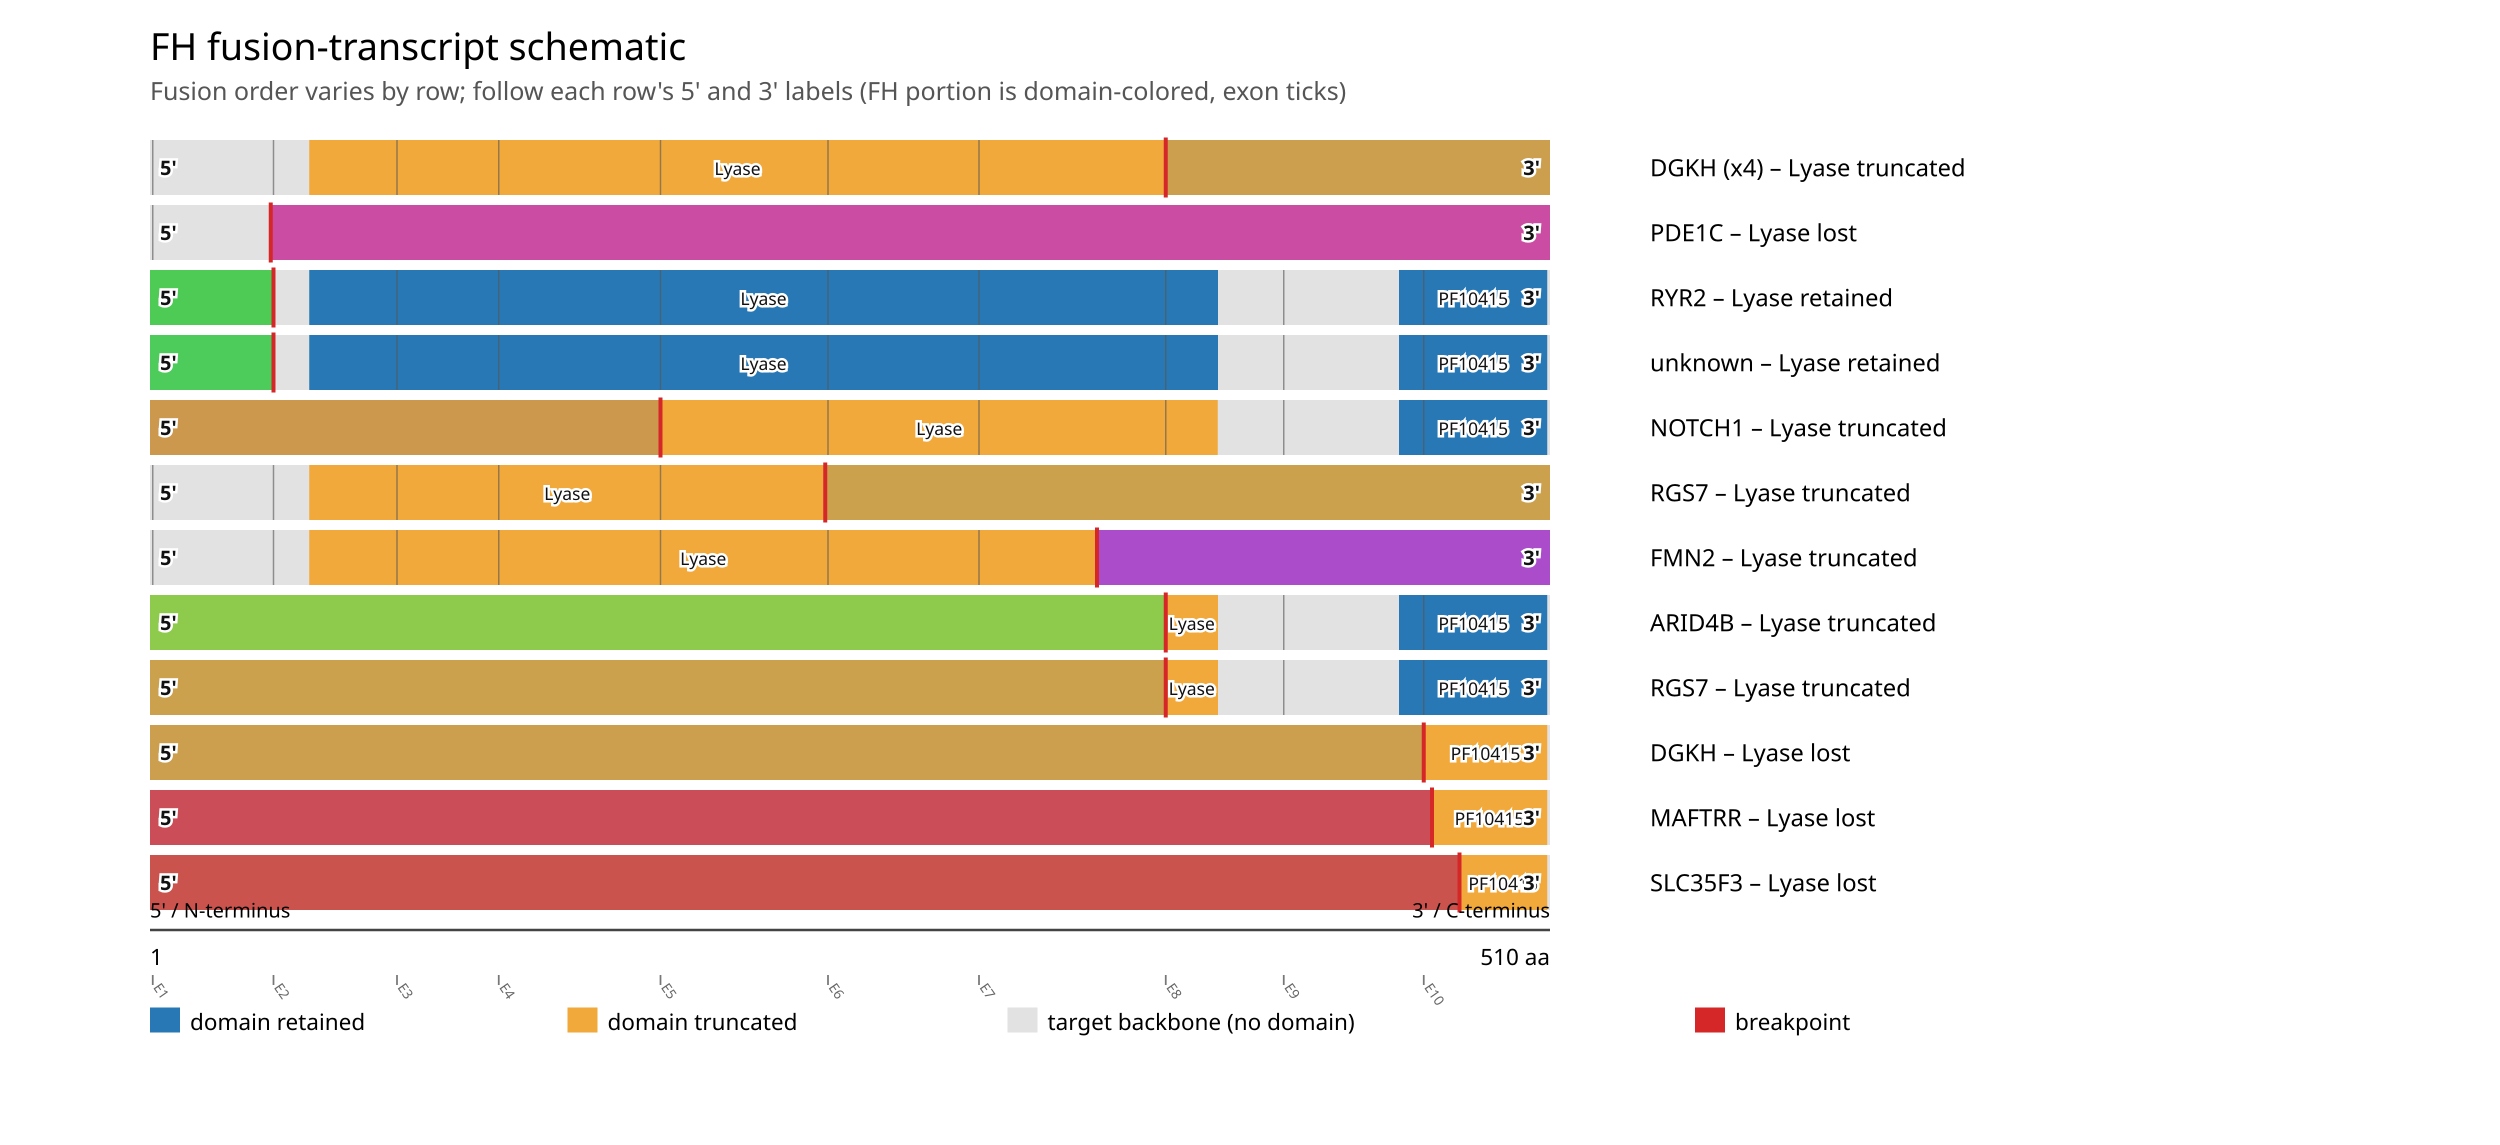
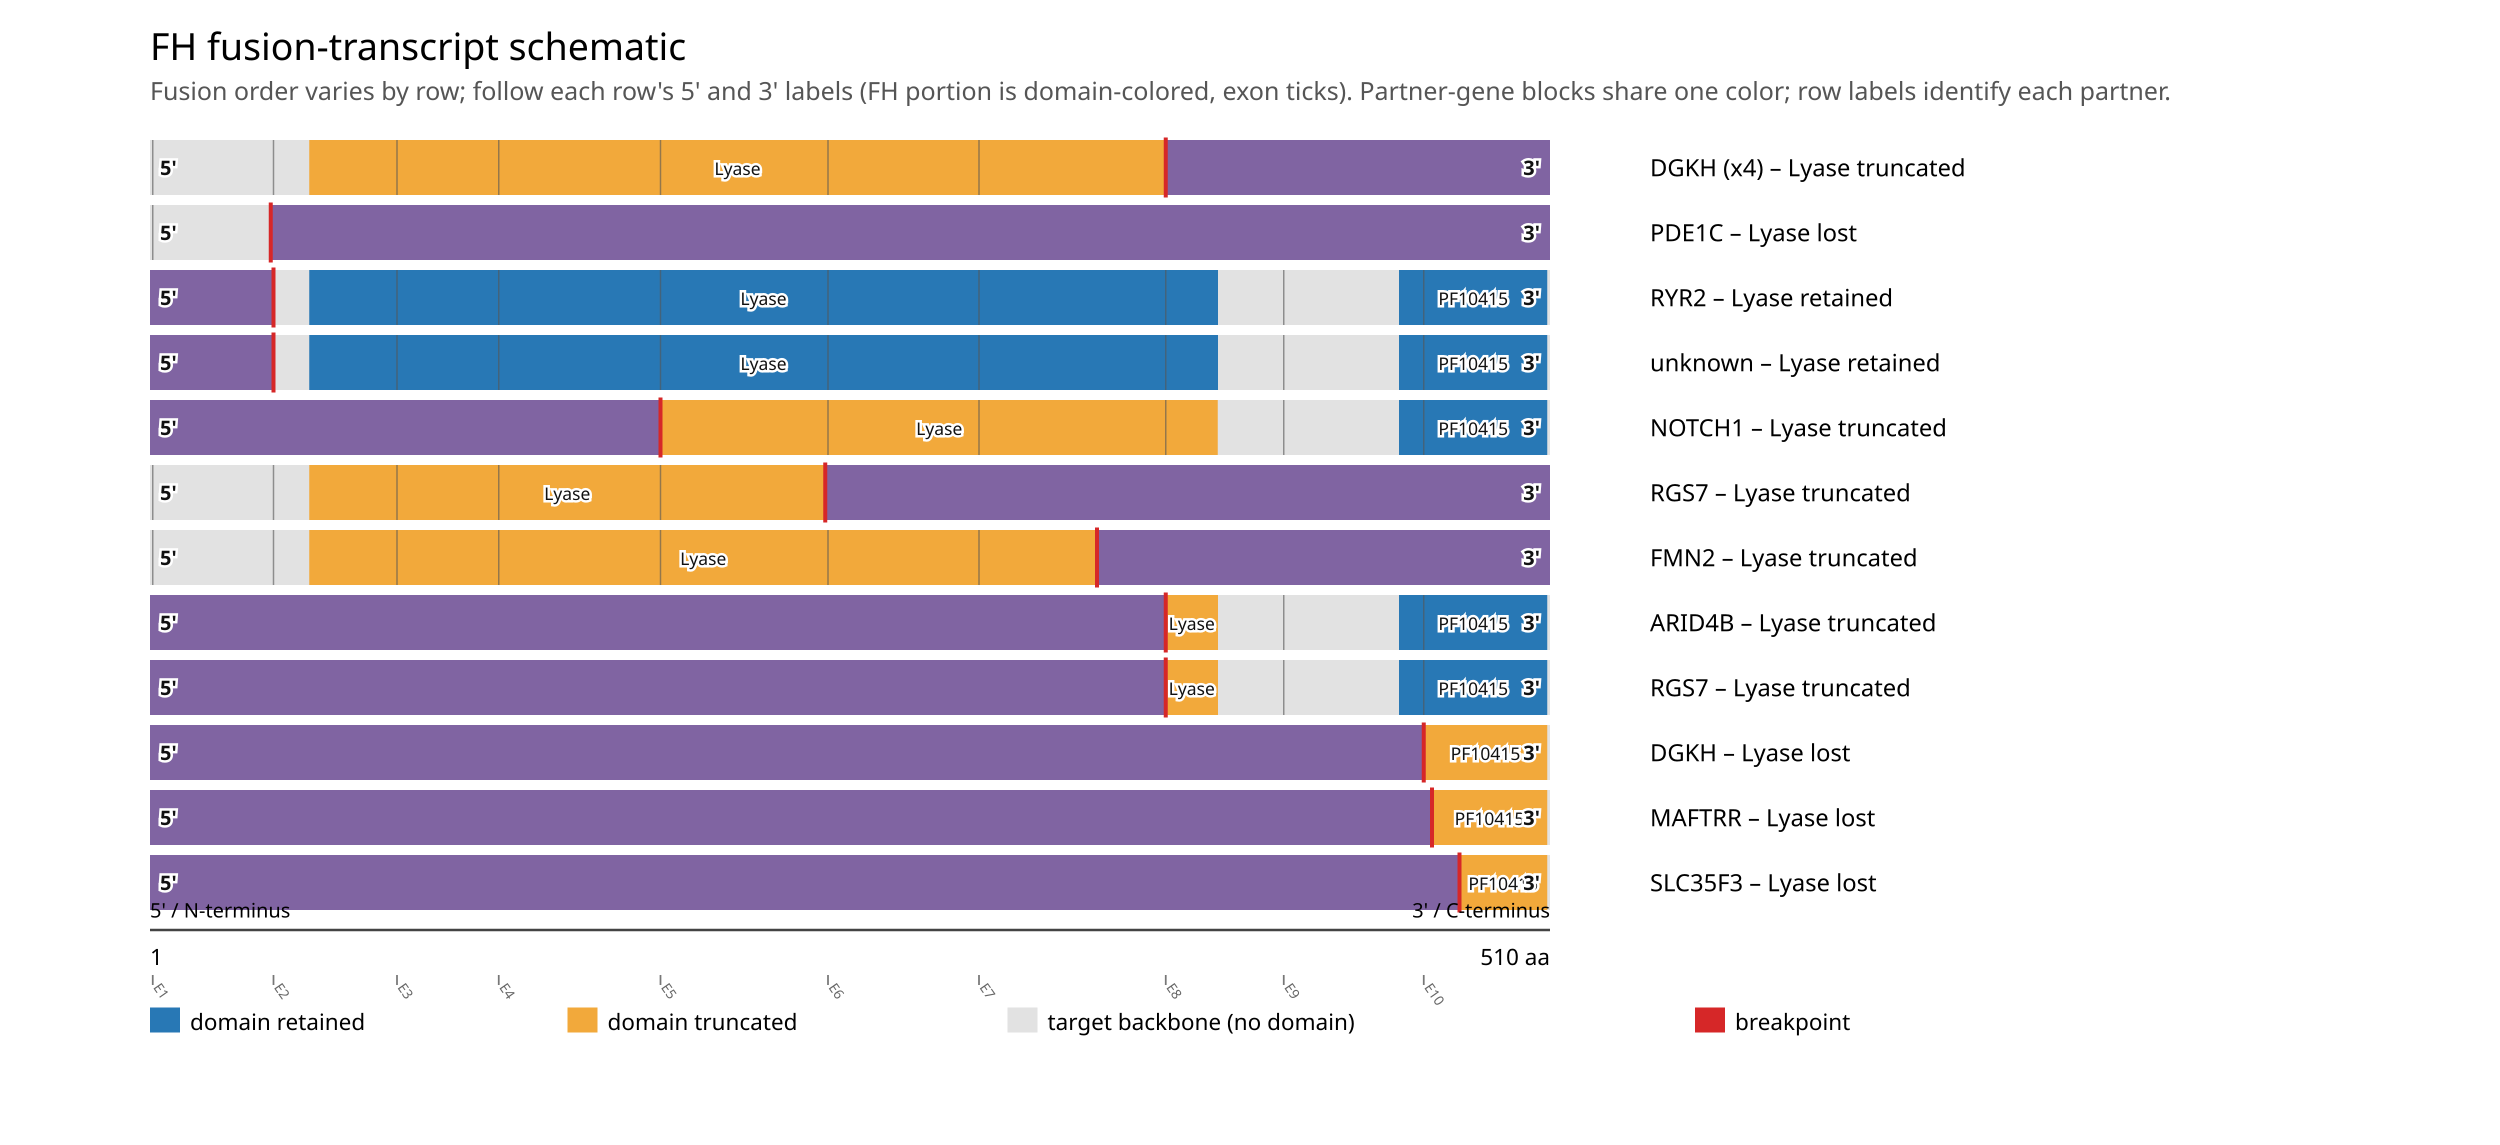
<svg xmlns="http://www.w3.org/2000/svg" width="1000" height="458" viewBox="0 0 1000 458">
  <rect width="1000" height="458" fill="white" />
  <text x="60" y="24" font-family="sans-serif" font-size="15">FH fusion-transcript schematic</text>
-   <text x="60" y="40" font-family="sans-serif" font-size="10" fill="#555">Fusion order varies by row; follow each row's 5' and 3' labels (FH portion is domain-colored, exon ticks)</text>
-   <rect x="466.3" y="56.0" width="153.7" height="22" fill="#cb9f4d" />
+   <text x="60" y="40" font-family="sans-serif" font-size="10" fill="#555">Fusion order varies by row; follow each row's 5' and 3' labels (FH portion is domain-colored, exon ticks). Partner-gene blocks share one color; row labels identify each partner.</text>
+   <rect x="466.3" y="56.0" width="153.7" height="22" fill="#8064a2" />
  <rect x="60.0" y="56.0" width="406.3" height="22" fill="#e2e2e2" />
  <rect x="123.7" y="56.0" width="342.6" height="22" fill="#f2a93b" />
  <text x="295.0" y="70.0" font-family="sans-serif" font-size="7" text-anchor="middle" fill="#111111" stroke="white" stroke-width="2" paint-order="stroke">Lyase</text>
  <line x1="61.1" y1="56.0" x2="61.1" y2="78.0" stroke="#555555" stroke-width="0.6" opacity="0.6" />
  <line x1="109.4" y1="56.0" x2="109.4" y2="78.0" stroke="#555555" stroke-width="0.6" opacity="0.6" />
  <line x1="158.8" y1="56.0" x2="158.8" y2="78.0" stroke="#555555" stroke-width="0.6" opacity="0.6" />
  <line x1="199.5" y1="56.0" x2="199.5" y2="78.0" stroke="#555555" stroke-width="0.6" opacity="0.6" />
  <line x1="264.2" y1="56.0" x2="264.2" y2="78.0" stroke="#555555" stroke-width="0.6" opacity="0.6" />
  <line x1="331.2" y1="56.0" x2="331.2" y2="78.0" stroke="#555555" stroke-width="0.6" opacity="0.6" />
  <line x1="391.6" y1="56.0" x2="391.6" y2="78.0" stroke="#555555" stroke-width="0.6" opacity="0.6" />
  <line x1="466.3" y1="55.0" x2="466.3" y2="79.0" stroke="#d62728" stroke-width="1.6" />
  <text x="64.0" y="70.0" font-family="sans-serif" font-size="8" font-weight="bold" text-anchor="start" fill="#111111" stroke="white" stroke-width="2" paint-order="stroke" data-fusion-end="5-prime" data-block="target">5'</text>
  <text x="616.0" y="70.0" font-family="sans-serif" font-size="8" font-weight="bold" text-anchor="end" fill="#111111" stroke="white" stroke-width="2" paint-order="stroke" data-fusion-end="3-prime" data-block="partner">3'</text>
  <text x="660" y="70.5" font-family="sans-serif" font-size="9.5">DGKH (x4) – Lyase truncated</text>
-   <rect x="108.3" y="82.0" width="511.7" height="22" fill="#cb4da3" />
+   <rect x="108.3" y="82.0" width="511.7" height="22" fill="#8064a2" />
  <rect x="60.0" y="82.0" width="48.3" height="22" fill="#e2e2e2" />
  <line x1="61.1" y1="82.0" x2="61.1" y2="104.0" stroke="#555555" stroke-width="0.6" opacity="0.6" />
  <line x1="108.3" y1="81.0" x2="108.3" y2="105.0" stroke="#d62728" stroke-width="1.6" />
  <text x="64.0" y="96.0" font-family="sans-serif" font-size="8" font-weight="bold" text-anchor="start" fill="#111111" stroke="white" stroke-width="2" paint-order="stroke" data-fusion-end="5-prime" data-block="target">5'</text>
  <text x="616.0" y="96.0" font-family="sans-serif" font-size="8" font-weight="bold" text-anchor="end" fill="#111111" stroke="white" stroke-width="2" paint-order="stroke" data-fusion-end="3-prime" data-block="partner">3'</text>
  <text x="660" y="96.5" font-family="sans-serif" font-size="9.5">PDE1C – Lyase lost</text>
-   <rect x="60.0" y="108.0" width="49.4" height="22" fill="#4dcb55" />
+   <rect x="60.0" y="108.0" width="49.4" height="22" fill="#8064a2" />
  <rect x="109.4" y="108.0" width="510.6" height="22" fill="#e2e2e2" />
  <rect x="559.6" y="108.0" width="59.3" height="22" fill="#2878b5" />
  <text x="589.3" y="122.0" font-family="sans-serif" font-size="7" text-anchor="middle" fill="#111111" stroke="white" stroke-width="2" paint-order="stroke">PF10415</text>
  <rect x="123.7" y="108.0" width="363.5" height="22" fill="#2878b5" />
  <text x="305.4" y="122.0" font-family="sans-serif" font-size="7" text-anchor="middle" fill="#111111" stroke="white" stroke-width="2" paint-order="stroke">Lyase</text>
  <line x1="158.8" y1="108.0" x2="158.8" y2="130.0" stroke="#555555" stroke-width="0.6" opacity="0.6" />
  <line x1="199.5" y1="108.0" x2="199.5" y2="130.0" stroke="#555555" stroke-width="0.6" opacity="0.6" />
  <line x1="264.2" y1="108.0" x2="264.2" y2="130.0" stroke="#555555" stroke-width="0.6" opacity="0.6" />
  <line x1="331.2" y1="108.0" x2="331.2" y2="130.0" stroke="#555555" stroke-width="0.6" opacity="0.6" />
  <line x1="391.6" y1="108.0" x2="391.6" y2="130.0" stroke="#555555" stroke-width="0.6" opacity="0.6" />
  <line x1="466.3" y1="108.0" x2="466.3" y2="130.0" stroke="#555555" stroke-width="0.6" opacity="0.6" />
  <line x1="513.5" y1="108.0" x2="513.5" y2="130.0" stroke="#555555" stroke-width="0.6" opacity="0.6" />
  <line x1="569.5" y1="108.0" x2="569.5" y2="130.0" stroke="#555555" stroke-width="0.6" opacity="0.6" />
  <line x1="109.4" y1="107.0" x2="109.4" y2="131.0" stroke="#d62728" stroke-width="1.6" />
  <text x="64.0" y="122.0" font-family="sans-serif" font-size="8" font-weight="bold" text-anchor="start" fill="#111111" stroke="white" stroke-width="2" paint-order="stroke" data-fusion-end="5-prime" data-block="partner">5'</text>
  <text x="616.0" y="122.0" font-family="sans-serif" font-size="8" font-weight="bold" text-anchor="end" fill="#111111" stroke="white" stroke-width="2" paint-order="stroke" data-fusion-end="3-prime" data-block="target">3'</text>
  <text x="660" y="122.5" font-family="sans-serif" font-size="9.5">RYR2 – Lyase retained</text>
-   <rect x="60.0" y="134.0" width="49.4" height="22" fill="#4dcb5b" />
+   <rect x="60.0" y="134.0" width="49.4" height="22" fill="#8064a2" />
  <rect x="109.4" y="134.0" width="510.6" height="22" fill="#e2e2e2" />
  <rect x="559.6" y="134.0" width="59.3" height="22" fill="#2878b5" />
  <text x="589.3" y="148.0" font-family="sans-serif" font-size="7" text-anchor="middle" fill="#111111" stroke="white" stroke-width="2" paint-order="stroke">PF10415</text>
  <rect x="123.7" y="134.0" width="363.5" height="22" fill="#2878b5" />
  <text x="305.4" y="148.0" font-family="sans-serif" font-size="7" text-anchor="middle" fill="#111111" stroke="white" stroke-width="2" paint-order="stroke">Lyase</text>
  <line x1="158.8" y1="134.0" x2="158.8" y2="156.0" stroke="#555555" stroke-width="0.6" opacity="0.6" />
  <line x1="199.5" y1="134.0" x2="199.5" y2="156.0" stroke="#555555" stroke-width="0.6" opacity="0.6" />
  <line x1="264.2" y1="134.0" x2="264.2" y2="156.0" stroke="#555555" stroke-width="0.6" opacity="0.6" />
  <line x1="331.2" y1="134.0" x2="331.2" y2="156.0" stroke="#555555" stroke-width="0.6" opacity="0.6" />
  <line x1="391.6" y1="134.0" x2="391.6" y2="156.0" stroke="#555555" stroke-width="0.6" opacity="0.6" />
  <line x1="466.3" y1="134.0" x2="466.3" y2="156.0" stroke="#555555" stroke-width="0.6" opacity="0.6" />
  <line x1="513.5" y1="134.0" x2="513.5" y2="156.0" stroke="#555555" stroke-width="0.6" opacity="0.6" />
  <line x1="569.5" y1="134.0" x2="569.5" y2="156.0" stroke="#555555" stroke-width="0.6" opacity="0.6" />
  <line x1="109.4" y1="133.0" x2="109.4" y2="157.0" stroke="#d62728" stroke-width="1.6" />
  <text x="64.0" y="148.0" font-family="sans-serif" font-size="8" font-weight="bold" text-anchor="start" fill="#111111" stroke="white" stroke-width="2" paint-order="stroke" data-fusion-end="5-prime" data-block="partner">5'</text>
  <text x="616.0" y="148.0" font-family="sans-serif" font-size="8" font-weight="bold" text-anchor="end" fill="#111111" stroke="white" stroke-width="2" paint-order="stroke" data-fusion-end="3-prime" data-block="target">3'</text>
  <text x="660" y="148.5" font-family="sans-serif" font-size="9.5">unknown – Lyase retained</text>
-   <rect x="60.0" y="160.0" width="204.2" height="22" fill="#cb984d" />
+   <rect x="60.0" y="160.0" width="204.2" height="22" fill="#8064a2" />
  <rect x="264.2" y="160.0" width="355.8" height="22" fill="#e2e2e2" />
  <rect x="559.6" y="160.0" width="59.3" height="22" fill="#2878b5" />
  <text x="589.3" y="174.0" font-family="sans-serif" font-size="7" text-anchor="middle" fill="#111111" stroke="white" stroke-width="2" paint-order="stroke">PF10415</text>
  <rect x="264.2" y="160.0" width="222.9" height="22" fill="#f2a93b" />
  <text x="375.7" y="174.0" font-family="sans-serif" font-size="7" text-anchor="middle" fill="#111111" stroke="white" stroke-width="2" paint-order="stroke">Lyase</text>
  <line x1="331.2" y1="160.0" x2="331.2" y2="182.0" stroke="#555555" stroke-width="0.6" opacity="0.6" />
  <line x1="391.6" y1="160.0" x2="391.6" y2="182.0" stroke="#555555" stroke-width="0.6" opacity="0.6" />
  <line x1="466.3" y1="160.0" x2="466.3" y2="182.0" stroke="#555555" stroke-width="0.6" opacity="0.6" />
  <line x1="513.5" y1="160.0" x2="513.5" y2="182.0" stroke="#555555" stroke-width="0.6" opacity="0.6" />
  <line x1="569.5" y1="160.0" x2="569.5" y2="182.0" stroke="#555555" stroke-width="0.6" opacity="0.6" />
  <line x1="264.2" y1="159.0" x2="264.2" y2="183.0" stroke="#d62728" stroke-width="1.6" />
  <text x="64.0" y="174.0" font-family="sans-serif" font-size="8" font-weight="bold" text-anchor="start" fill="#111111" stroke="white" stroke-width="2" paint-order="stroke" data-fusion-end="5-prime" data-block="partner">5'</text>
  <text x="616.0" y="174.0" font-family="sans-serif" font-size="8" font-weight="bold" text-anchor="end" fill="#111111" stroke="white" stroke-width="2" paint-order="stroke" data-fusion-end="3-prime" data-block="target">3'</text>
  <text x="660" y="174.5" font-family="sans-serif" font-size="9.5">NOTCH1 – Lyase truncated</text>
-   <rect x="330.1" y="186.0" width="289.9" height="22" fill="#cba14d" />
+   <rect x="330.1" y="186.0" width="289.9" height="22" fill="#8064a2" />
  <rect x="60.0" y="186.0" width="270.1" height="22" fill="#e2e2e2" />
  <rect x="123.7" y="186.0" width="206.4" height="22" fill="#f2a93b" />
  <text x="226.9" y="200.0" font-family="sans-serif" font-size="7" text-anchor="middle" fill="#111111" stroke="white" stroke-width="2" paint-order="stroke">Lyase</text>
  <line x1="61.1" y1="186.0" x2="61.1" y2="208.0" stroke="#555555" stroke-width="0.6" opacity="0.6" />
  <line x1="109.4" y1="186.0" x2="109.4" y2="208.0" stroke="#555555" stroke-width="0.6" opacity="0.6" />
  <line x1="158.8" y1="186.0" x2="158.8" y2="208.0" stroke="#555555" stroke-width="0.6" opacity="0.6" />
  <line x1="199.5" y1="186.0" x2="199.5" y2="208.0" stroke="#555555" stroke-width="0.6" opacity="0.6" />
  <line x1="264.2" y1="186.0" x2="264.2" y2="208.0" stroke="#555555" stroke-width="0.6" opacity="0.6" />
  <line x1="330.1" y1="185.0" x2="330.1" y2="209.0" stroke="#d62728" stroke-width="1.6" />
  <text x="64.0" y="200.0" font-family="sans-serif" font-size="8" font-weight="bold" text-anchor="start" fill="#111111" stroke="white" stroke-width="2" paint-order="stroke" data-fusion-end="5-prime" data-block="target">5'</text>
  <text x="616.0" y="200.0" font-family="sans-serif" font-size="8" font-weight="bold" text-anchor="end" fill="#111111" stroke="white" stroke-width="2" paint-order="stroke" data-fusion-end="3-prime" data-block="partner">3'</text>
  <text x="660" y="200.5" font-family="sans-serif" font-size="9.5">RGS7 – Lyase truncated</text>
-   <rect x="438.8" y="212.0" width="181.2" height="22" fill="#ab4dcb" />
+   <rect x="438.8" y="212.0" width="181.2" height="22" fill="#8064a2" />
  <rect x="60.0" y="212.0" width="378.8" height="22" fill="#e2e2e2" />
  <rect x="123.7" y="212.0" width="315.1" height="22" fill="#f2a93b" />
  <text x="281.3" y="226.0" font-family="sans-serif" font-size="7" text-anchor="middle" fill="#111111" stroke="white" stroke-width="2" paint-order="stroke">Lyase</text>
  <line x1="61.1" y1="212.0" x2="61.1" y2="234.0" stroke="#555555" stroke-width="0.6" opacity="0.6" />
  <line x1="109.4" y1="212.0" x2="109.4" y2="234.0" stroke="#555555" stroke-width="0.6" opacity="0.6" />
  <line x1="158.8" y1="212.0" x2="158.8" y2="234.0" stroke="#555555" stroke-width="0.6" opacity="0.6" />
  <line x1="199.5" y1="212.0" x2="199.5" y2="234.0" stroke="#555555" stroke-width="0.6" opacity="0.6" />
  <line x1="264.2" y1="212.0" x2="264.2" y2="234.0" stroke="#555555" stroke-width="0.6" opacity="0.6" />
  <line x1="331.2" y1="212.0" x2="331.2" y2="234.0" stroke="#555555" stroke-width="0.6" opacity="0.6" />
  <line x1="391.6" y1="212.0" x2="391.6" y2="234.0" stroke="#555555" stroke-width="0.6" opacity="0.6" />
  <line x1="438.8" y1="211.0" x2="438.8" y2="235.0" stroke="#d62728" stroke-width="1.6" />
  <text x="64.0" y="226.0" font-family="sans-serif" font-size="8" font-weight="bold" text-anchor="start" fill="#111111" stroke="white" stroke-width="2" paint-order="stroke" data-fusion-end="5-prime" data-block="target">5'</text>
  <text x="616.0" y="226.0" font-family="sans-serif" font-size="8" font-weight="bold" text-anchor="end" fill="#111111" stroke="white" stroke-width="2" paint-order="stroke" data-fusion-end="3-prime" data-block="partner">3'</text>
  <text x="660" y="226.5" font-family="sans-serif" font-size="9.5">FMN2 – Lyase truncated</text>
-   <rect x="60.0" y="238.0" width="406.3" height="22" fill="#8ecb4d" />
+   <rect x="60.0" y="238.0" width="406.3" height="22" fill="#8064a2" />
  <rect x="466.3" y="238.0" width="153.7" height="22" fill="#e2e2e2" />
  <rect x="559.6" y="238.0" width="59.3" height="22" fill="#2878b5" />
  <text x="589.3" y="252.0" font-family="sans-serif" font-size="7" text-anchor="middle" fill="#111111" stroke="white" stroke-width="2" paint-order="stroke">PF10415</text>
  <rect x="466.3" y="238.0" width="20.9" height="22" fill="#f2a93b" />
  <text x="476.7" y="252.0" font-family="sans-serif" font-size="7" text-anchor="middle" fill="#111111" stroke="white" stroke-width="2" paint-order="stroke">Lyase</text>
  <line x1="513.5" y1="238.0" x2="513.5" y2="260.0" stroke="#555555" stroke-width="0.6" opacity="0.6" />
  <line x1="569.5" y1="238.0" x2="569.5" y2="260.0" stroke="#555555" stroke-width="0.6" opacity="0.6" />
  <line x1="466.3" y1="237.0" x2="466.3" y2="261.0" stroke="#d62728" stroke-width="1.6" />
  <text x="64.0" y="252.0" font-family="sans-serif" font-size="8" font-weight="bold" text-anchor="start" fill="#111111" stroke="white" stroke-width="2" paint-order="stroke" data-fusion-end="5-prime" data-block="partner">5'</text>
  <text x="616.0" y="252.0" font-family="sans-serif" font-size="8" font-weight="bold" text-anchor="end" fill="#111111" stroke="white" stroke-width="2" paint-order="stroke" data-fusion-end="3-prime" data-block="target">3'</text>
  <text x="660" y="252.5" font-family="sans-serif" font-size="9.5">ARID4B – Lyase truncated</text>
-   <rect x="60.0" y="264.0" width="406.3" height="22" fill="#cba14d" />
+   <rect x="60.0" y="264.0" width="406.3" height="22" fill="#8064a2" />
  <rect x="466.3" y="264.0" width="153.7" height="22" fill="#e2e2e2" />
  <rect x="559.6" y="264.0" width="59.3" height="22" fill="#2878b5" />
  <text x="589.3" y="278.0" font-family="sans-serif" font-size="7" text-anchor="middle" fill="#111111" stroke="white" stroke-width="2" paint-order="stroke">PF10415</text>
  <rect x="466.3" y="264.0" width="20.9" height="22" fill="#f2a93b" />
  <text x="476.7" y="278.0" font-family="sans-serif" font-size="7" text-anchor="middle" fill="#111111" stroke="white" stroke-width="2" paint-order="stroke">Lyase</text>
  <line x1="513.5" y1="264.0" x2="513.5" y2="286.0" stroke="#555555" stroke-width="0.6" opacity="0.6" />
  <line x1="569.5" y1="264.0" x2="569.5" y2="286.0" stroke="#555555" stroke-width="0.6" opacity="0.6" />
  <line x1="466.3" y1="263.0" x2="466.3" y2="287.0" stroke="#d62728" stroke-width="1.6" />
  <text x="64.0" y="278.0" font-family="sans-serif" font-size="8" font-weight="bold" text-anchor="start" fill="#111111" stroke="white" stroke-width="2" paint-order="stroke" data-fusion-end="5-prime" data-block="partner">5'</text>
  <text x="616.0" y="278.0" font-family="sans-serif" font-size="8" font-weight="bold" text-anchor="end" fill="#111111" stroke="white" stroke-width="2" paint-order="stroke" data-fusion-end="3-prime" data-block="target">3'</text>
  <text x="660" y="278.5" font-family="sans-serif" font-size="9.5">RGS7 – Lyase truncated</text>
-   <rect x="60.0" y="290.0" width="509.5" height="22" fill="#cb9f4d" />
+   <rect x="60.0" y="290.0" width="509.5" height="22" fill="#8064a2" />
  <rect x="569.5" y="290.0" width="50.5" height="22" fill="#e2e2e2" />
  <rect x="569.5" y="290.0" width="49.4" height="22" fill="#f2a93b" />
  <text x="594.2" y="304.0" font-family="sans-serif" font-size="7" text-anchor="middle" fill="#111111" stroke="white" stroke-width="2" paint-order="stroke">PF10415</text>
  <line x1="569.5" y1="289.0" x2="569.5" y2="313.0" stroke="#d62728" stroke-width="1.6" />
  <text x="64.0" y="304.0" font-family="sans-serif" font-size="8" font-weight="bold" text-anchor="start" fill="#111111" stroke="white" stroke-width="2" paint-order="stroke" data-fusion-end="5-prime" data-block="partner">5'</text>
  <text x="616.0" y="304.0" font-family="sans-serif" font-size="8" font-weight="bold" text-anchor="end" fill="#111111" stroke="white" stroke-width="2" paint-order="stroke" data-fusion-end="3-prime" data-block="target">3'</text>
  <text x="660" y="304.5" font-family="sans-serif" font-size="9.5">DGKH – Lyase lost</text>
-   <rect x="60.0" y="316.0" width="512.8" height="22" fill="#cb4d57" />
+   <rect x="60.0" y="316.0" width="512.8" height="22" fill="#8064a2" />
  <rect x="572.8" y="316.0" width="47.2" height="22" fill="#e2e2e2" />
  <rect x="572.8" y="316.0" width="46.1" height="22" fill="#f2a93b" />
  <text x="595.8" y="330.0" font-family="sans-serif" font-size="7" text-anchor="middle" fill="#111111" stroke="white" stroke-width="2" paint-order="stroke">PF10415</text>
  <line x1="572.8" y1="315.0" x2="572.8" y2="339.0" stroke="#d62728" stroke-width="1.6" />
  <text x="64.0" y="330.0" font-family="sans-serif" font-size="8" font-weight="bold" text-anchor="start" fill="#111111" stroke="white" stroke-width="2" paint-order="stroke" data-fusion-end="5-prime" data-block="partner">5'</text>
  <text x="616.0" y="330.0" font-family="sans-serif" font-size="8" font-weight="bold" text-anchor="end" fill="#111111" stroke="white" stroke-width="2" paint-order="stroke" data-fusion-end="3-prime" data-block="target">3'</text>
  <text x="660" y="330.5" font-family="sans-serif" font-size="9.5">MAFTRR – Lyase lost</text>
-   <rect x="60.0" y="342.0" width="523.8" height="22" fill="#cb534d" />
+   <rect x="60.0" y="342.0" width="523.8" height="22" fill="#8064a2" />
  <rect x="583.8" y="342.0" width="36.2" height="22" fill="#e2e2e2" />
  <rect x="583.8" y="342.0" width="35.1" height="22" fill="#f2a93b" />
  <text x="601.3" y="356.0" font-family="sans-serif" font-size="7" text-anchor="middle" fill="#111111" stroke="white" stroke-width="2" paint-order="stroke">PF10415</text>
  <line x1="583.8" y1="341.0" x2="583.8" y2="365.0" stroke="#d62728" stroke-width="1.6" />
  <text x="64.0" y="356.0" font-family="sans-serif" font-size="8" font-weight="bold" text-anchor="start" fill="#111111" stroke="white" stroke-width="2" paint-order="stroke" data-fusion-end="5-prime" data-block="partner">5'</text>
  <text x="616.0" y="356.0" font-family="sans-serif" font-size="8" font-weight="bold" text-anchor="end" fill="#111111" stroke="white" stroke-width="2" paint-order="stroke" data-fusion-end="3-prime" data-block="target">3'</text>
  <text x="660" y="356.5" font-family="sans-serif" font-size="9.5">SLC35F3 – Lyase lost</text>
  <line x1="60.0" y1="372.0" x2="620.0" y2="372.0" stroke="#444444" stroke-width="1" />
  <text x="60.0" y="367.0" font-family="sans-serif" font-size="8" data-axis-end="5-prime" text-anchor="start">5' / N-terminus</text>
  <text x="620.0" y="367.0" font-family="sans-serif" font-size="8" data-axis-end="3-prime" text-anchor="end">3' / C-terminus</text>
  <text x="60.0" y="386.0" font-family="sans-serif" font-size="9">1</text>
  <text x="620.0" y="386.0" font-family="sans-serif" font-size="9" text-anchor="end">510 aa</text>
  <line x1="61.1" y1="390.0" x2="61.1" y2="394.0" stroke="#777777" stroke-width="0.7" />
  <text x="61.1" y="395.0" font-family="sans-serif" font-size="5.5" fill="#666666" transform="rotate(55 61.1 395.0)">E1</text>
  <line x1="109.4" y1="390.0" x2="109.4" y2="394.0" stroke="#777777" stroke-width="0.7" />
  <text x="109.4" y="395.0" font-family="sans-serif" font-size="5.5" fill="#666666" transform="rotate(55 109.4 395.0)">E2</text>
  <line x1="158.8" y1="390.0" x2="158.8" y2="394.0" stroke="#777777" stroke-width="0.7" />
  <text x="158.8" y="395.0" font-family="sans-serif" font-size="5.5" fill="#666666" transform="rotate(55 158.8 395.0)">E3</text>
  <line x1="199.5" y1="390.0" x2="199.5" y2="394.0" stroke="#777777" stroke-width="0.7" />
  <text x="199.5" y="395.0" font-family="sans-serif" font-size="5.5" fill="#666666" transform="rotate(55 199.5 395.0)">E4</text>
  <line x1="264.2" y1="390.0" x2="264.2" y2="394.0" stroke="#777777" stroke-width="0.7" />
  <text x="264.2" y="395.0" font-family="sans-serif" font-size="5.5" fill="#666666" transform="rotate(55 264.2 395.0)">E5</text>
  <line x1="331.2" y1="390.0" x2="331.2" y2="394.0" stroke="#777777" stroke-width="0.7" />
  <text x="331.2" y="395.0" font-family="sans-serif" font-size="5.5" fill="#666666" transform="rotate(55 331.2 395.0)">E6</text>
  <line x1="391.6" y1="390.0" x2="391.6" y2="394.0" stroke="#777777" stroke-width="0.7" />
  <text x="391.6" y="395.0" font-family="sans-serif" font-size="5.5" fill="#666666" transform="rotate(55 391.6 395.0)">E7</text>
  <line x1="466.3" y1="390.0" x2="466.3" y2="394.0" stroke="#777777" stroke-width="0.7" />
  <text x="466.3" y="395.0" font-family="sans-serif" font-size="5.5" fill="#666666" transform="rotate(55 466.3 395.0)">E8</text>
  <line x1="513.5" y1="390.0" x2="513.5" y2="394.0" stroke="#777777" stroke-width="0.7" />
  <text x="513.5" y="395.0" font-family="sans-serif" font-size="5.5" fill="#666666" transform="rotate(55 513.5 395.0)">E9</text>
  <line x1="569.5" y1="390.0" x2="569.5" y2="394.0" stroke="#777777" stroke-width="0.7" />
  <text x="569.5" y="395.0" font-family="sans-serif" font-size="5.5" fill="#666666" transform="rotate(55 569.5 395.0)">E10</text>
  <rect x="60.0" y="403.0" width="12" height="10" fill="#2878b5" />
  <text x="76.0" y="412.0" font-family="sans-serif" font-size="9">domain retained</text>
  <rect x="227.0" y="403.0" width="12" height="10" fill="#f2a93b" />
  <text x="243.0" y="412.0" font-family="sans-serif" font-size="9">domain truncated</text>
  <rect x="403.0" y="403.0" width="12" height="10" fill="#e2e2e2" />
  <text x="419.0" y="412.0" font-family="sans-serif" font-size="9">target backbone (no domain)</text>
  <rect x="678.0" y="403.0" width="12" height="10" fill="#d62728" />
  <text x="694.0" y="412.0" font-family="sans-serif" font-size="9">breakpoint</text>
</svg>
